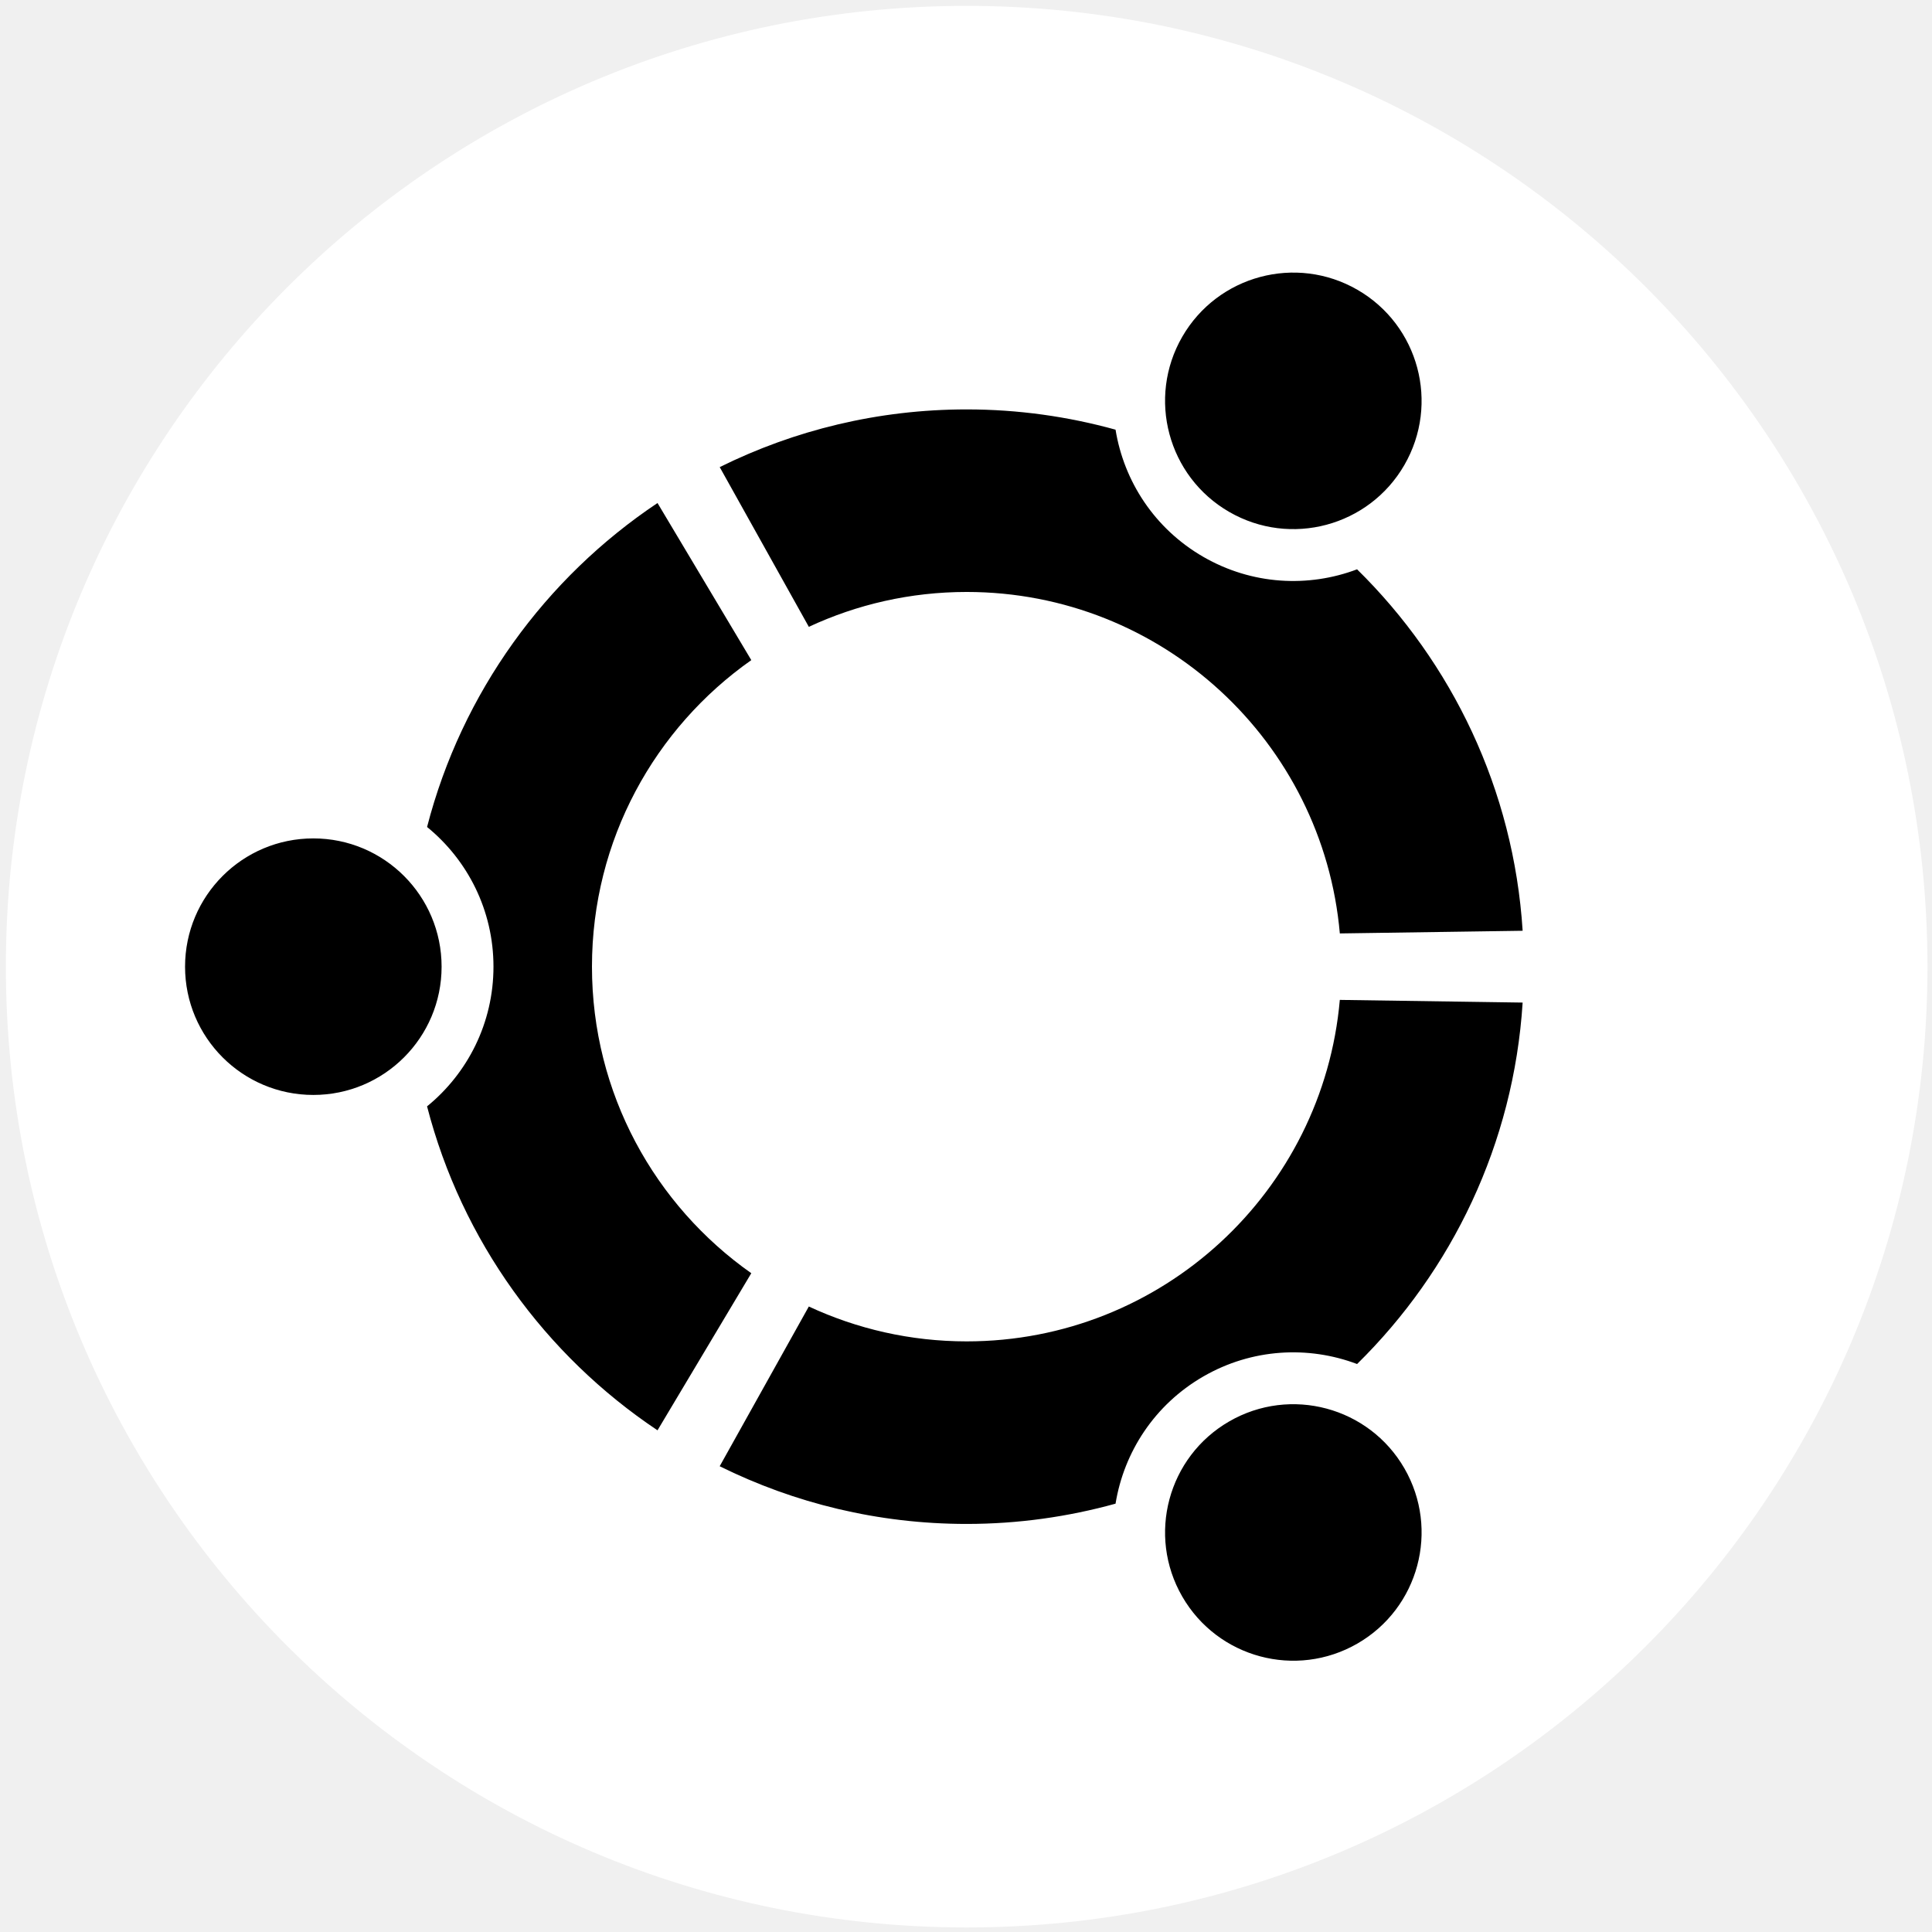
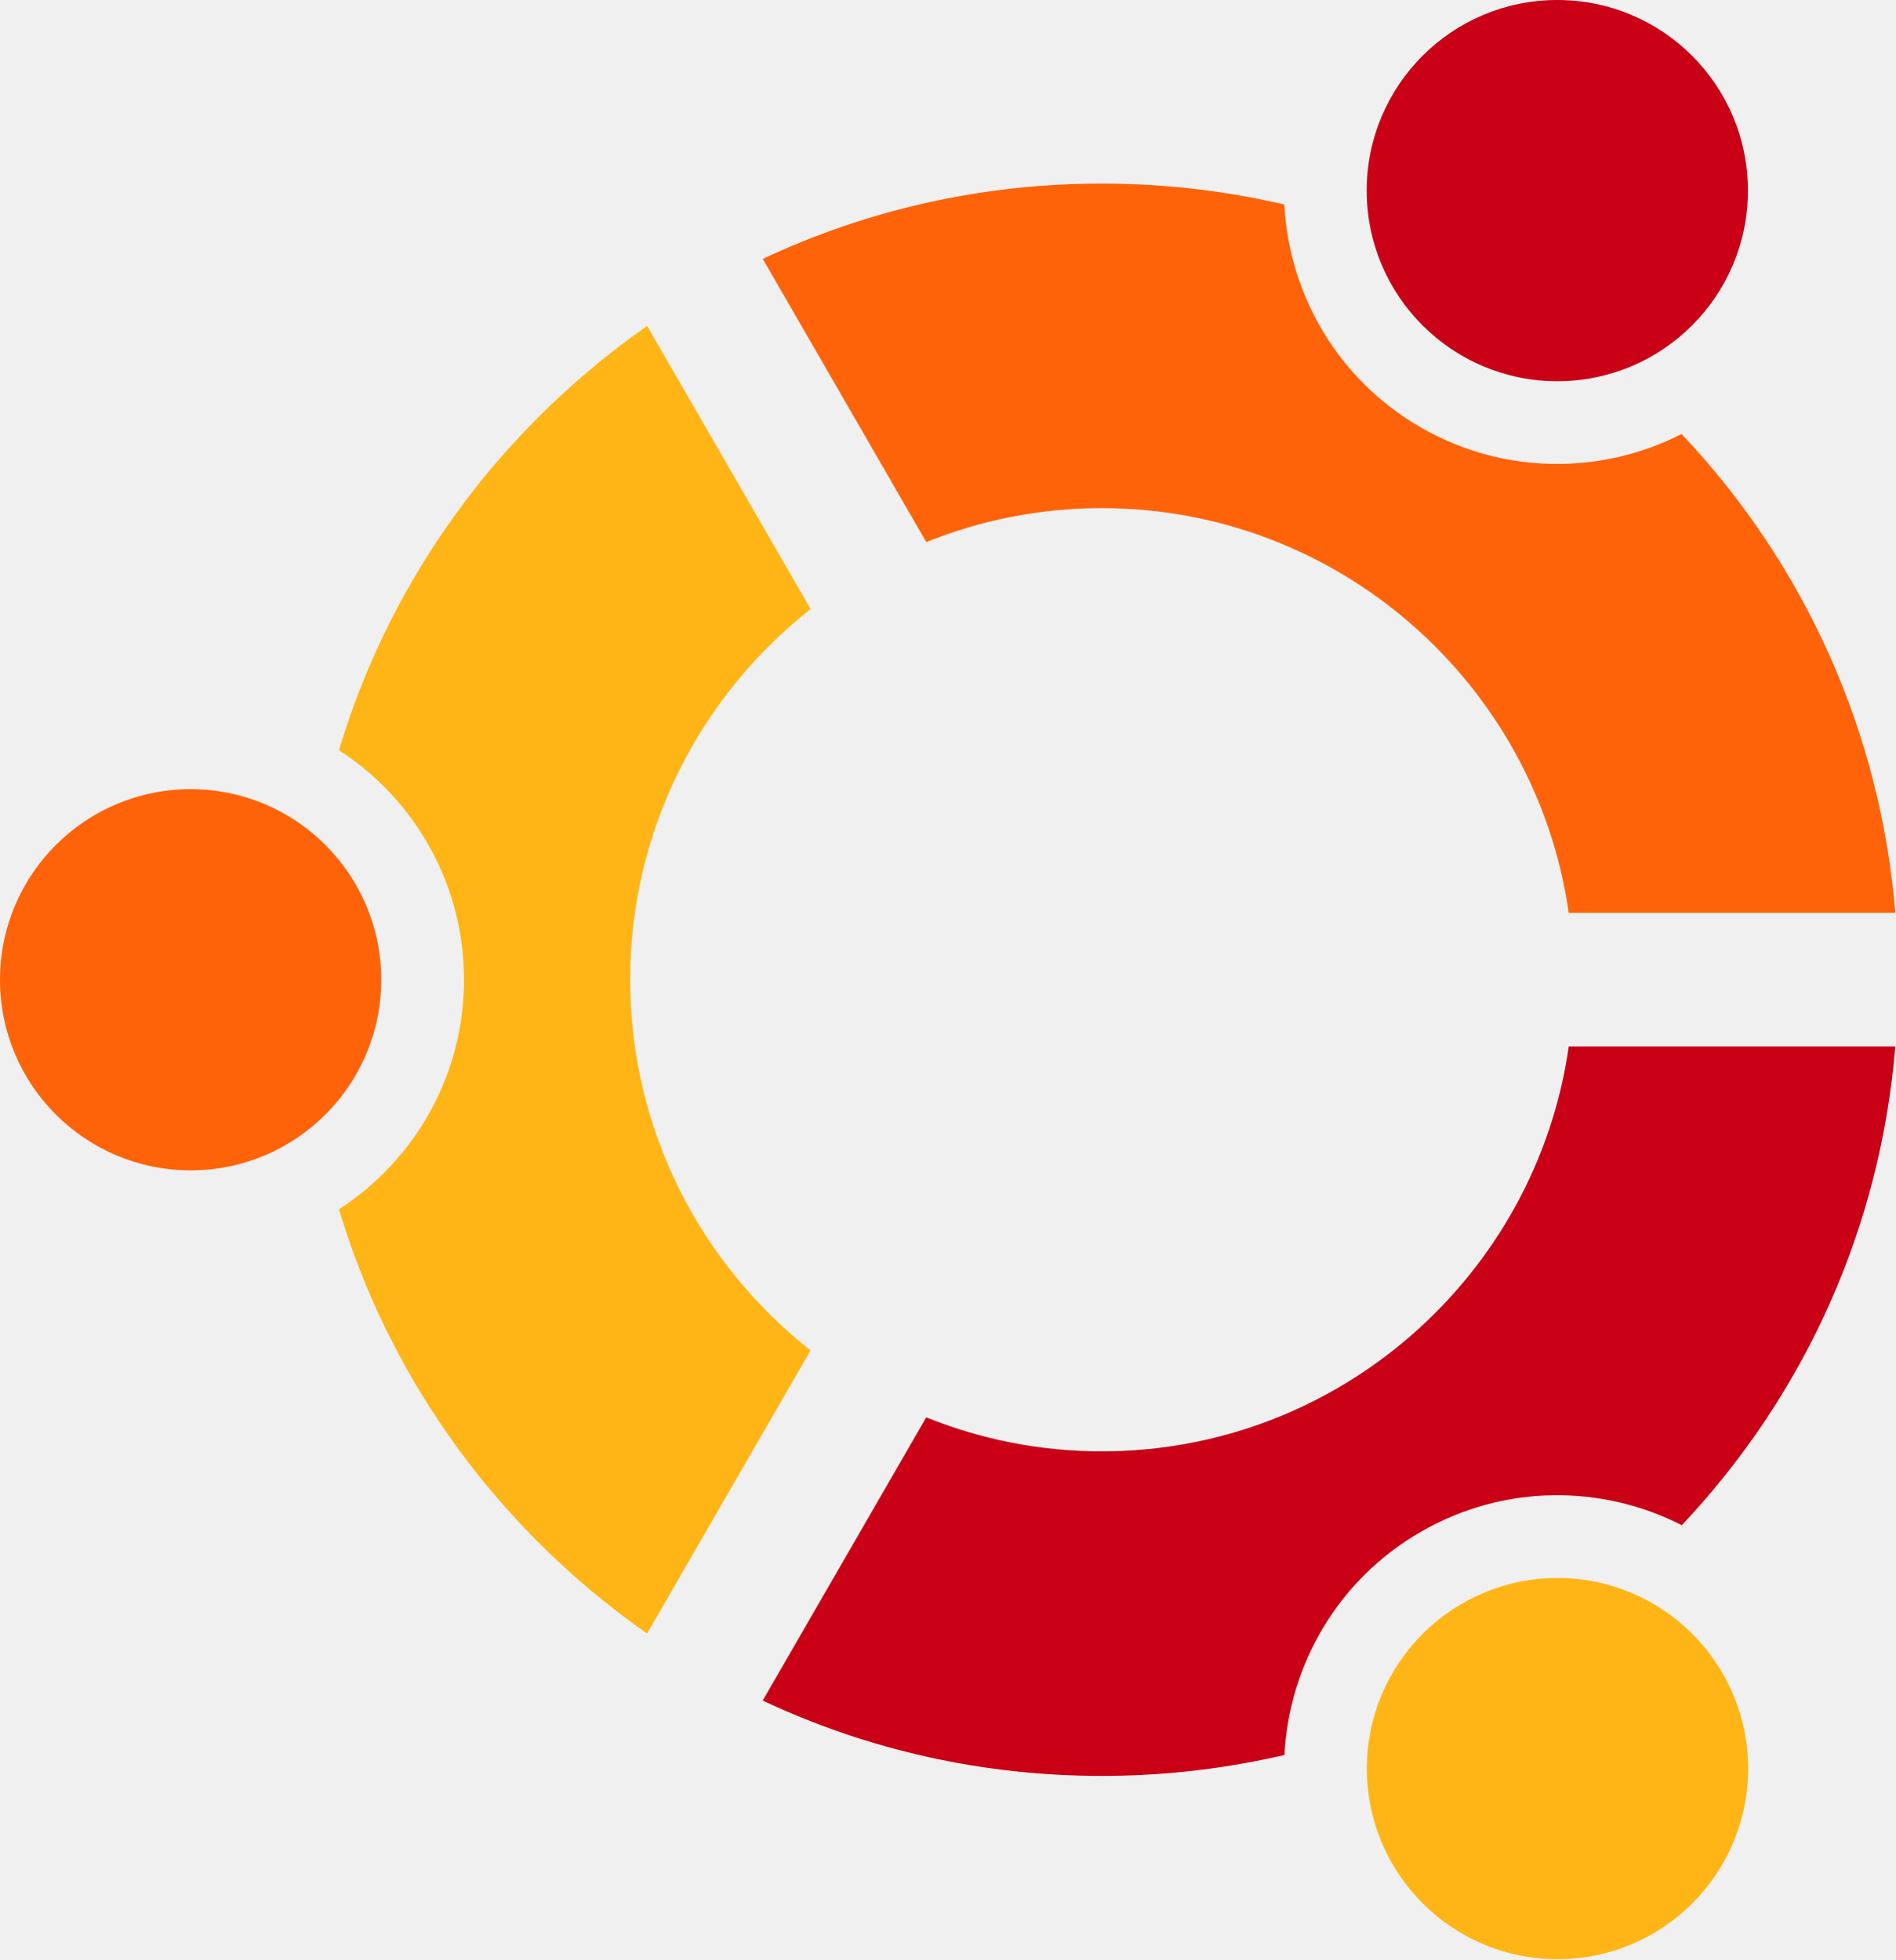
- <svg xmlns="http://www.w3.org/2000/svg" version="1.1" x="0px" y="0px" width="285px" height="285px" viewBox="-0.866 -0.866 285 285" enable-background="new -0.866 -0.866 285 285" xml:space="preserve">
-   <defs>
- </defs>
-   <path fill="#FFFFFF" d="M283.465,141.734c0,78.273-63.457,141.73-141.734,141.73S0,220.008,0,141.734C0,63.455,63.453,0,141.73,0  S283.465,63.455,283.465,141.734z" />
-   <path d="M45.356,122.812c-10.453,0-18.923,8.47-18.923,18.923c0,10.449,8.47,18.92,18.923,18.92c10.449,0,18.92-8.471,18.92-18.92  C64.276,131.281,55.806,122.812,45.356,122.812z M180.463,208.814c-9.051,5.225-12.149,16.793-6.926,25.84  c5.226,9.051,16.793,12.151,25.844,6.926c9.048-5.224,12.148-16.792,6.923-25.842C201.08,206.691,189.511,203.59,180.463,208.814z   M86.458,141.732c0-18.701,9.293-35.219,23.504-45.221L96.128,73.338c-16.56,11.064-28.878,27.978-33.995,47.788  c5.977,4.872,9.796,12.291,9.796,20.608c0,8.315-3.819,15.734-9.797,20.605c5.116,19.812,17.435,36.726,33.995,47.789l13.835-23.175  C95.751,176.953,86.458,160.436,86.458,141.732z M141.733,86.457c28.877,0,52.564,22.141,55.047,50.373l26.968-0.394  c-1.327-20.844-10.432-39.562-24.425-53.319c-7.194,2.718-15.505,2.306-22.688-1.842c-7.192-4.152-11.705-11.156-12.941-18.757  c-6.992-1.935-14.351-2.99-21.96-2.99c-13.086,0-25.449,3.072-36.431,8.512l13.146,23.56  C125.526,88.307,133.412,86.457,141.733,86.457z M141.733,197.008c-8.322,0-16.207-1.85-23.285-5.143L105.3,215.427  c10.983,5.438,23.347,8.511,36.433,8.511c7.609,0,14.968-1.055,21.961-2.99c1.236-7.601,5.75-14.605,12.943-18.76  c7.183-4.146,15.494-4.558,22.688-1.839c13.992-13.758,23.097-32.476,24.422-53.32l-26.968-0.394  C194.298,174.871,170.61,197.008,141.733,197.008z M180.46,74.649c9.05,5.227,20.619,2.126,25.842-6.921  c5.226-9.051,2.128-20.619-6.923-25.845c-9.049-5.224-20.617-2.124-25.843,6.927C168.312,57.857,171.412,69.426,180.46,74.649z" />
+ <svg xmlns="http://www.w3.org/2000/svg" version="1.0" width="145.972" height="150.913" id="svg2">
+   <defs id="defs20" />
+   <g id="circle" transform="translate(-10,-4.543728)">
+     <circle id="orange-circle" cx="9.124" cy="46.904" r="9.124" transform="matrix(1.609064,0,0,1.609064,10,4.540509)" style="fill:#ff6309" d="m 18.248,46.904 c 0,5.039 -4.085,9.124 -9.124,9.124 C 4.085,56.028 0,51.943 0,46.904 0,41.865 4.085,37.78 9.124,37.78 c 5.039,0 9.124,4.085 9.124,9.124 z" />
+     <circle id="yellow-circle" cx="74.548" cy="84.667" r="9.124" transform="matrix(1.609064,0,0,1.609064,10,4.540509)" style="fill:#ffb515" d="m 83.672,84.667 c 0,5.039 -4.085,9.124 -9.124,9.124 -5.039,0 -9.124,-4.085 -9.124,-9.124 0,-5.039 4.085,-9.124 9.124,-9.124 5.039,0 9.124,4.085 9.124,9.124 z" />
+     <circle id="red-circle" cx="74.54" cy="9.126" r="9.124" transform="matrix(1.609064,0,0,1.609064,10,4.540509)" style="fill:#c90016" d="m 83.664,9.126 c 0,5.039 -4.085,9.124 -9.124,9.124 -5.039,0 -9.124,-4.085 -9.124,-9.124 0,-5.039 4.085,-9.124 9.124,-9.124 5.039,0 9.124,4.085 9.124,9.124 z" />
+     <path id="orange-arm" d="m 94.86,43.684 c 18.281,0 33.448,13.574 35.959,31.172 l 25.153,0 c -1.142,-13.828 -6.876,-26.717 -16.461,-36.881 -6.139,3.126 -13.687,3.186 -20.099,-0.515 -6.417,-3.706 -10.14,-10.277 -10.498,-17.164 -4.555,-1.062 -9.262,-1.612 -14.055,-1.612 -9.178,0 -18.047,2.003 -26.113,5.802 l 12.593,21.811 c 4.182,-1.683 8.745,-2.613 13.521,-2.613 l 0,0 z" style="fill:#ff6309" />
+     <path id="yellow-arm" d="m 58.534,80.012 c 0,-11.574 5.44,-21.899 13.896,-28.556 L 59.841,29.648 c -2.953,2.063 -5.746,4.398 -8.348,6.998 -7.286,7.286 -12.51,16.083 -15.386,25.684 5.793,3.752 9.629,10.266 9.629,17.682 0,7.415 -3.836,13.93 -9.629,17.68 2.875,9.601 8.1,18.398 15.386,25.684 2.6,2.6 5.39,4.932 8.341,6.996 L 72.425,108.563 C 63.971,101.906 58.534,91.581 58.534,80.012 z" style="fill:#ffb515" />
+     <path id="red-arm" d="m 130.821,85.151 c -2.505,17.605 -17.676,31.187 -35.961,31.187 -4.779,0 -9.344,-0.93 -13.526,-2.616 l -12.594,21.812 c 8.065,3.801 16.937,5.805 26.118,5.805 4.797,0 9.51,-0.554 14.066,-1.615 0.351,-6.895 4.076,-13.478 10.498,-17.185 6.414,-3.704 13.965,-3.645 20.105,-0.512 9.577,-10.166 15.304,-23.053 16.443,-36.876 l -25.15,-6e-6 0,0 z" style="fill:#c90016" />
+   </g>
</svg>
